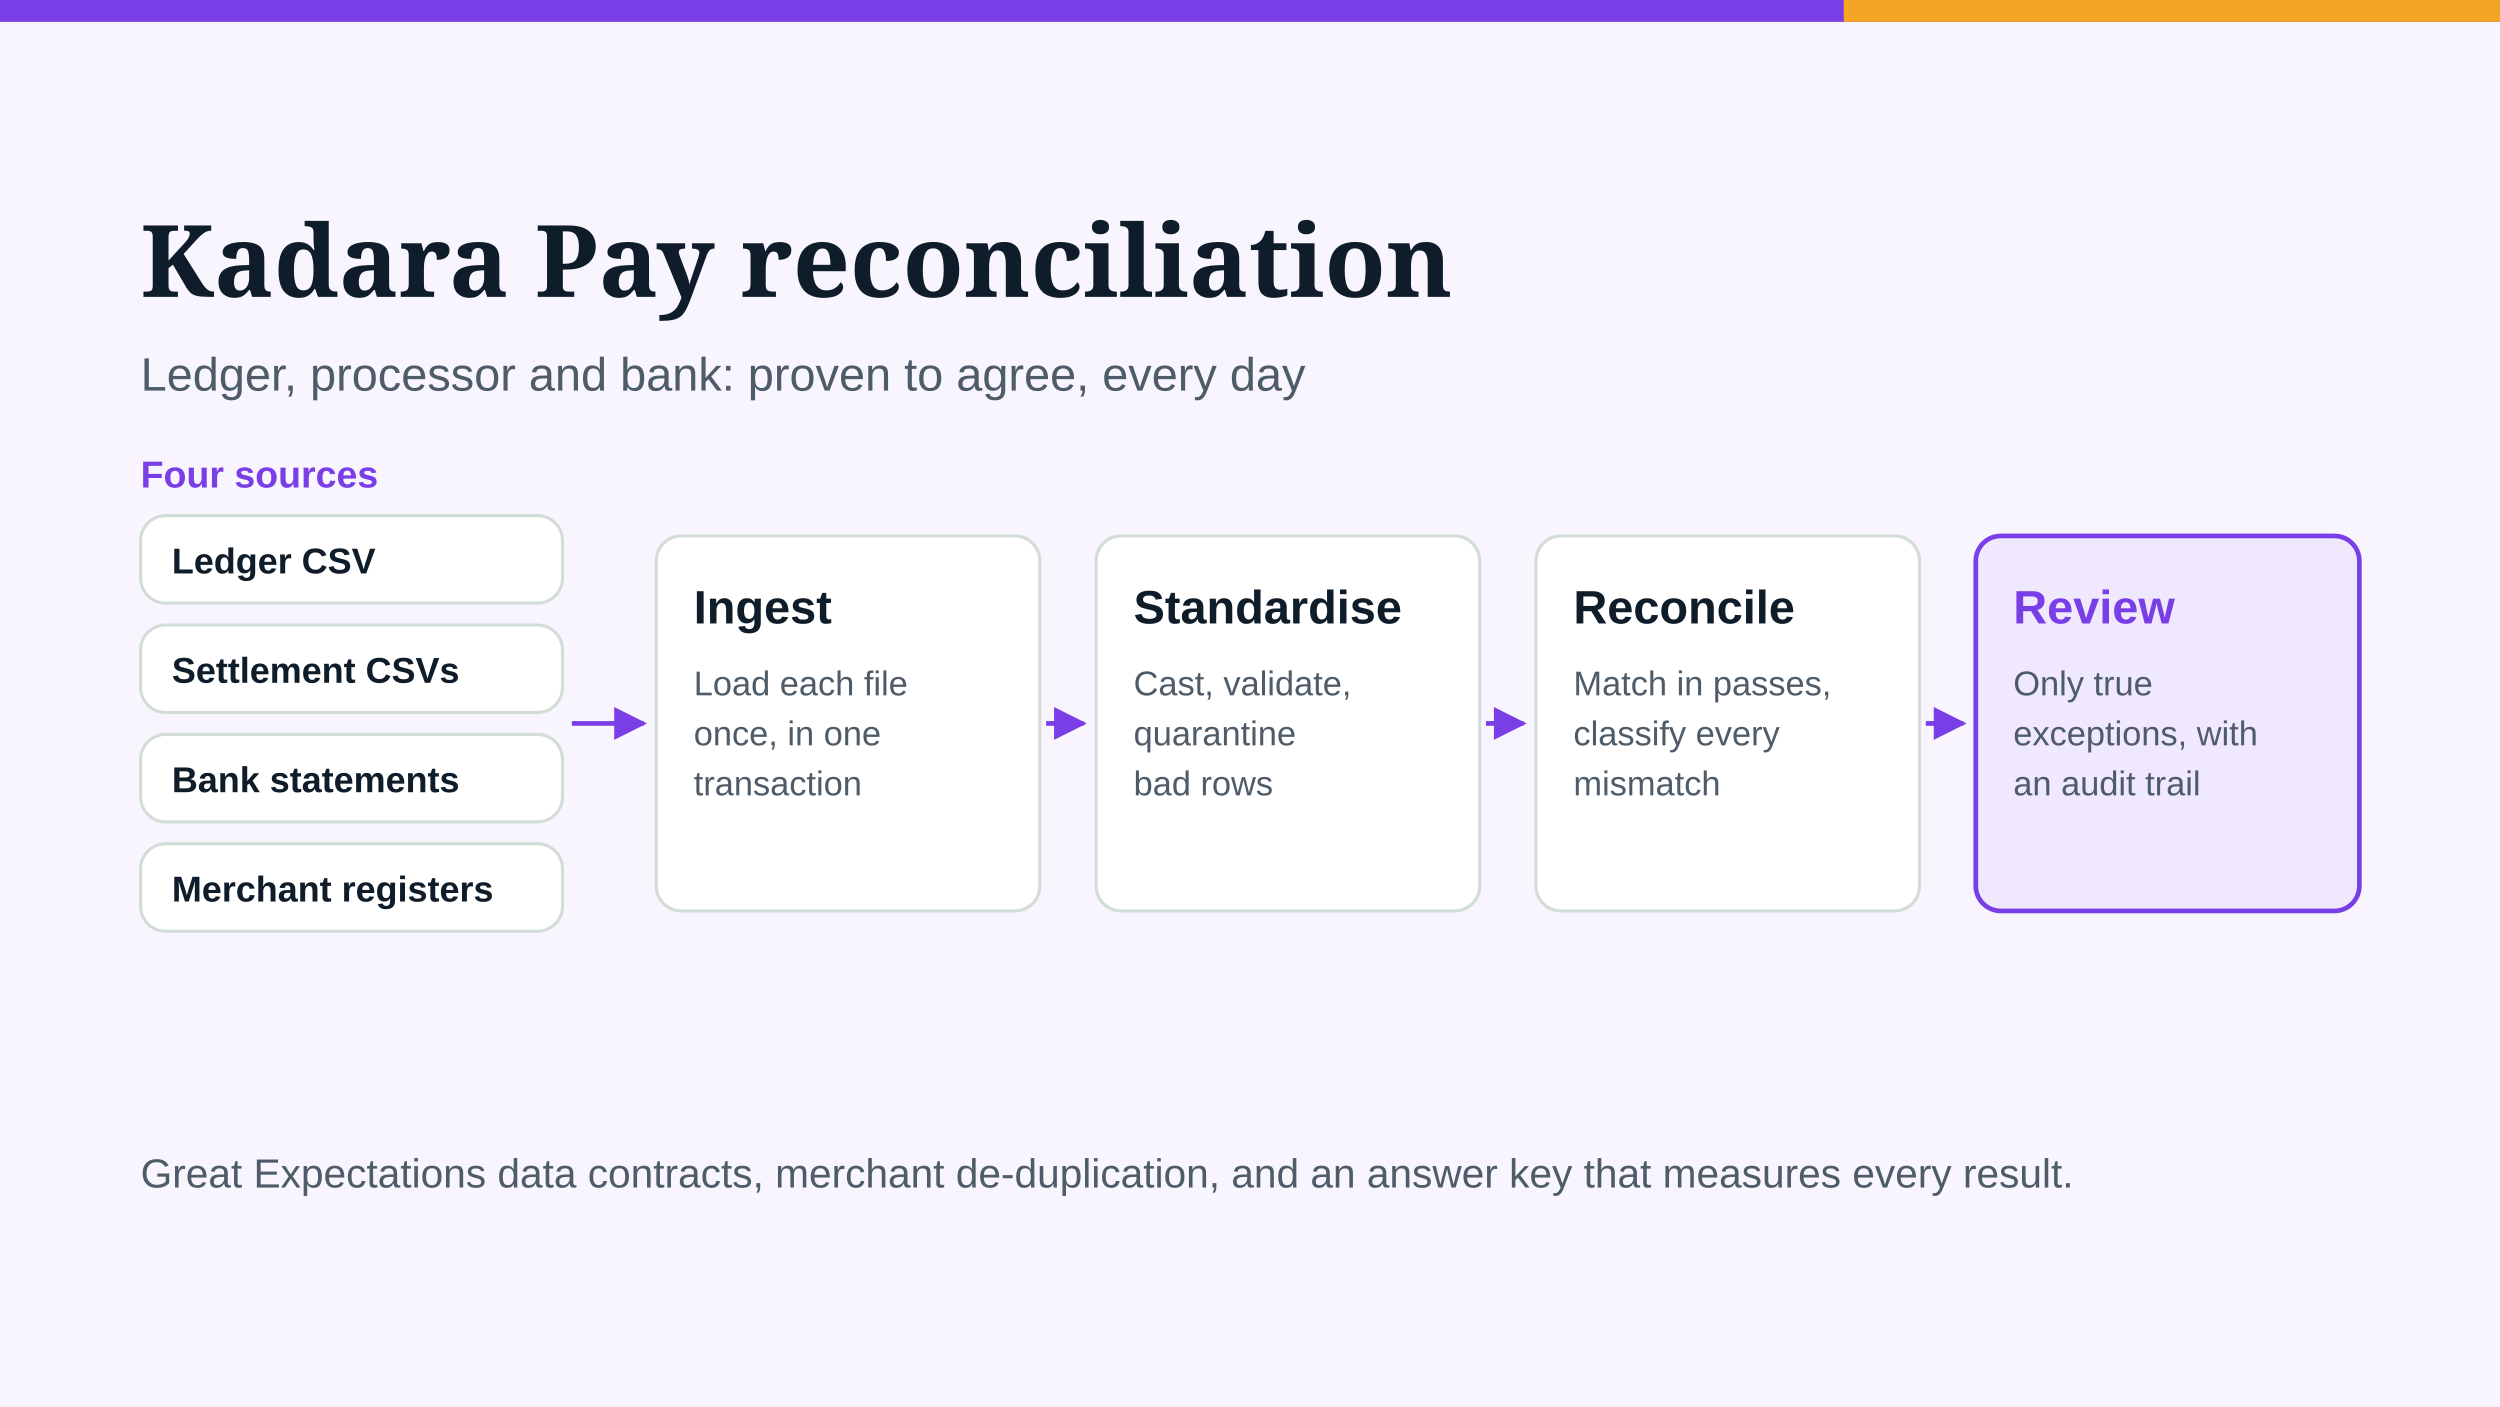
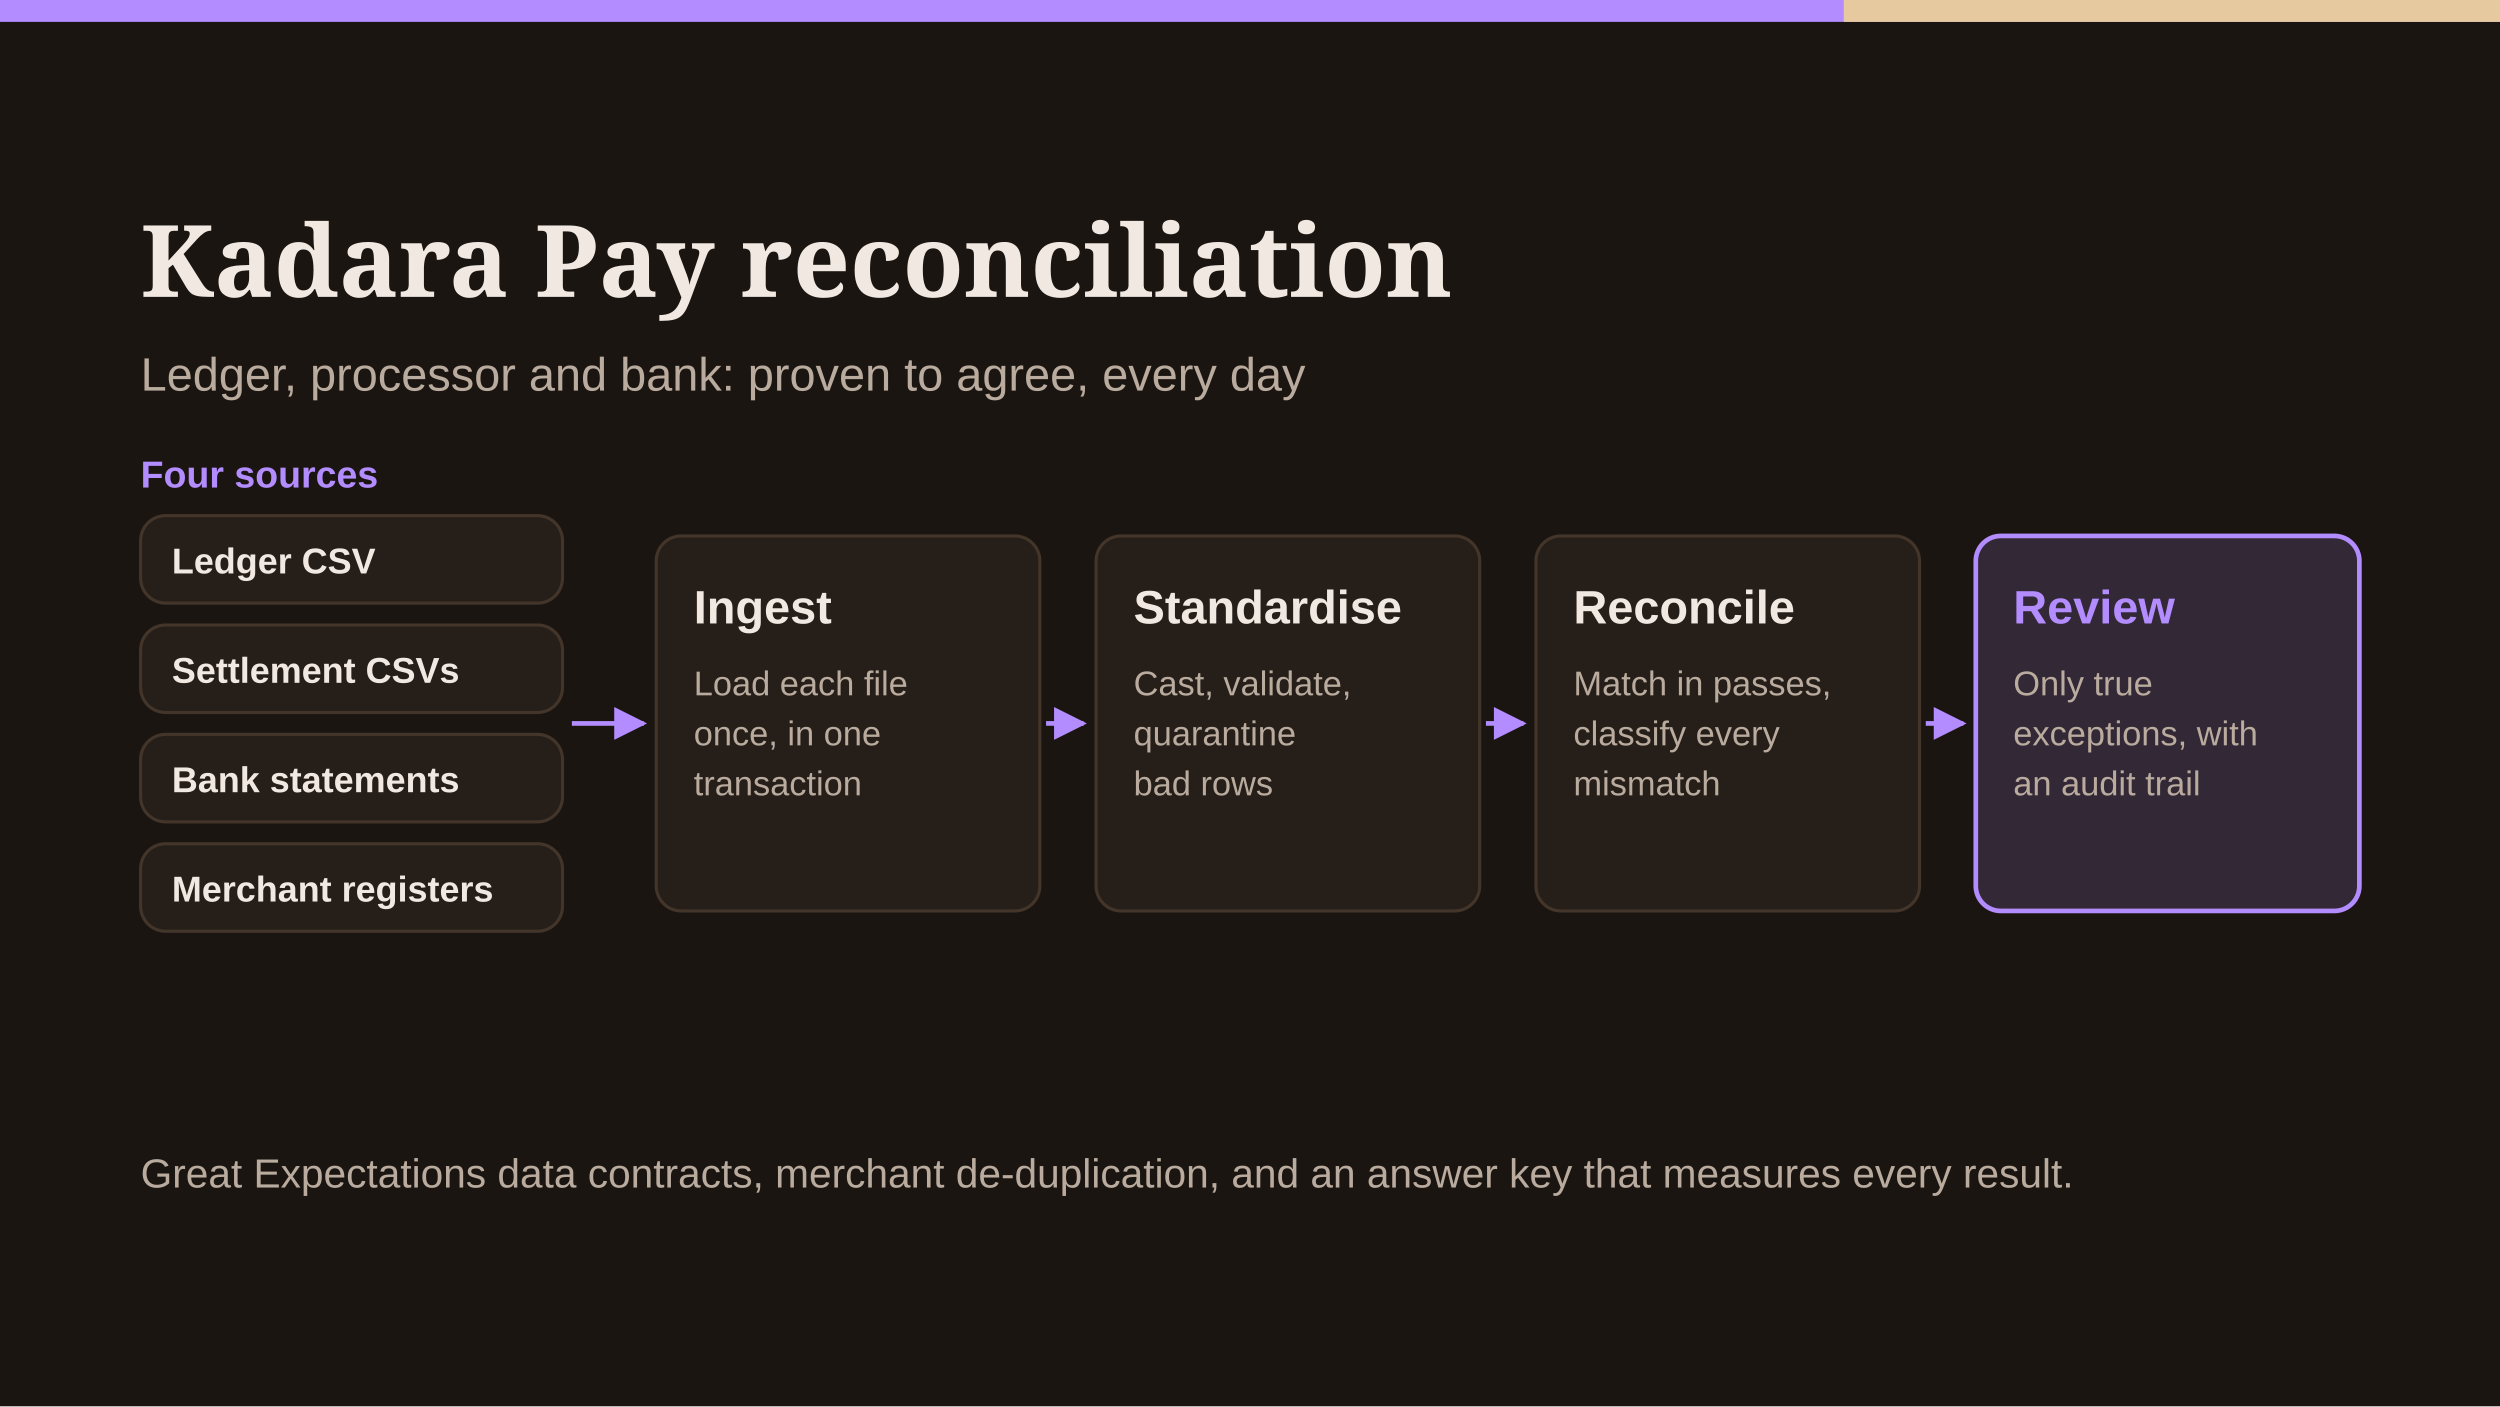
<svg xmlns="http://www.w3.org/2000/svg" viewBox="0 0 1600 900" role="img" aria-label="Kadara Pay reconciliation: ledger, settlement and bank data ingested, standardised and matched, with exceptions routed to review">
-   <rect width="1600" height="900" fill="#f8f5fe" />
-   <rect width="1600" height="14" fill="#7a3ee6" />
-   <rect x="1180" width="420" height="14" fill="#f5a524" />
+   <rect width="1600" height="900" fill="#1b1511" />
+   <rect width="1600" height="14" fill="#b38cff" />
+   <rect x="1180" width="420" height="14" fill="#e7c9a0" />
  <defs>
    <marker id="a" viewBox="0 0 10 10" refX="9" refY="5" markerWidth="7" markerHeight="7" orient="auto">
-       <path d="M0 0L10 5L0 10z" fill="#7a3ee6" />
+       <path d="M0 0L10 5L0 10z" fill="#b38cff" />
    </marker>
  </defs>
-   <text x="90" y="190" font-family="'Source Serif 4',Georgia,serif" font-size="64" font-weight="700" fill="#0f1d2b">Kadara Pay reconciliation</text>
-   <text x="90" y="250" font-family="'Public Sans','Segoe UI',Arial,sans-serif" font-size="30" fill="#4d5c68">Ledger, processor and bank: proven to agree, every day</text>
-   <rect x="90.0" y="330.0" width="270.0" height="56.0" rx="16" fill="#ffffff" stroke="#d3ddd8" stroke-width="2" />
-   <text x="110" y="367" font-family="'Public Sans','Segoe UI',Arial,sans-serif" font-size="23" font-weight="600" fill="#0f1d2b" text-anchor="start">Ledger CSV</text>
-   <rect x="90.0" y="400.0" width="270.0" height="56.0" rx="16" fill="#ffffff" stroke="#d3ddd8" stroke-width="2" />
-   <text x="110" y="437" font-family="'Public Sans','Segoe UI',Arial,sans-serif" font-size="23" font-weight="600" fill="#0f1d2b" text-anchor="start">Settlement CSVs</text>
-   <rect x="90.0" y="470.0" width="270.0" height="56.0" rx="16" fill="#ffffff" stroke="#d3ddd8" stroke-width="2" />
-   <text x="110" y="507" font-family="'Public Sans','Segoe UI',Arial,sans-serif" font-size="23" font-weight="600" fill="#0f1d2b" text-anchor="start">Bank statements</text>
-   <rect x="90.0" y="540.0" width="270.0" height="56.0" rx="16" fill="#ffffff" stroke="#d3ddd8" stroke-width="2" />
-   <text x="110" y="577" font-family="'Public Sans','Segoe UI',Arial,sans-serif" font-size="23" font-weight="600" fill="#0f1d2b" text-anchor="start">Merchant registers</text>
-   <text x="90" y="312" font-family="'Public Sans','Segoe UI',Arial,sans-serif" font-size="24" font-weight="700" fill="#7a3ee6" text-anchor="start">Four sources</text>
-   <path d="M366.0 463.0H412.0" stroke="#7a3ee6" stroke-width="3" marker-end="url(#a)" />
-   <rect x="420.0" y="343.0" width="245.5" height="240.0" rx="16" fill="#ffffff" stroke="#d3ddd8" stroke-width="2" />
-   <text x="444.0" y="399.0" font-family="'Public Sans','Segoe UI',Arial,sans-serif" font-size="30" font-weight="700" fill="#0f1d2b" text-anchor="start">Ingest</text>
-   <text x="444.0" y="445.0" font-family="'Public Sans','Segoe UI',Arial,sans-serif" font-size="22" font-weight="400" fill="#4d5c68" text-anchor="start">Load each file</text>
-   <text x="444.0" y="477.0" font-family="'Public Sans','Segoe UI',Arial,sans-serif" font-size="22" font-weight="400" fill="#4d5c68" text-anchor="start">once, in one</text>
-   <text x="444.0" y="509.0" font-family="'Public Sans','Segoe UI',Arial,sans-serif" font-size="22" font-weight="400" fill="#4d5c68" text-anchor="start">transaction</text>
-   <path d="M669.5 463.0H693.5" stroke="#7a3ee6" stroke-width="3" marker-end="url(#a)" />
-   <rect x="701.5" y="343.0" width="245.5" height="240.0" rx="16" fill="#ffffff" stroke="#d3ddd8" stroke-width="2" />
-   <text x="725.5" y="399.0" font-family="'Public Sans','Segoe UI',Arial,sans-serif" font-size="30" font-weight="700" fill="#0f1d2b" text-anchor="start">Standardise</text>
-   <text x="725.5" y="445.0" font-family="'Public Sans','Segoe UI',Arial,sans-serif" font-size="22" font-weight="400" fill="#4d5c68" text-anchor="start">Cast, validate,</text>
-   <text x="725.5" y="477.0" font-family="'Public Sans','Segoe UI',Arial,sans-serif" font-size="22" font-weight="400" fill="#4d5c68" text-anchor="start">quarantine</text>
-   <text x="725.5" y="509.0" font-family="'Public Sans','Segoe UI',Arial,sans-serif" font-size="22" font-weight="400" fill="#4d5c68" text-anchor="start">bad rows</text>
-   <path d="M951.0 463.0H975.0" stroke="#7a3ee6" stroke-width="3" marker-end="url(#a)" />
-   <rect x="983.0" y="343.0" width="245.5" height="240.0" rx="16" fill="#ffffff" stroke="#d3ddd8" stroke-width="2" />
-   <text x="1007.0" y="399.0" font-family="'Public Sans','Segoe UI',Arial,sans-serif" font-size="30" font-weight="700" fill="#0f1d2b" text-anchor="start">Reconcile</text>
-   <text x="1007.0" y="445.0" font-family="'Public Sans','Segoe UI',Arial,sans-serif" font-size="22" font-weight="400" fill="#4d5c68" text-anchor="start">Match in passes,</text>
-   <text x="1007.0" y="477.0" font-family="'Public Sans','Segoe UI',Arial,sans-serif" font-size="22" font-weight="400" fill="#4d5c68" text-anchor="start">classify every</text>
-   <text x="1007.0" y="509.0" font-family="'Public Sans','Segoe UI',Arial,sans-serif" font-size="22" font-weight="400" fill="#4d5c68" text-anchor="start">mismatch</text>
-   <path d="M1232.5 463.0H1256.5" stroke="#7a3ee6" stroke-width="3" marker-end="url(#a)" />
-   <rect x="1264.5" y="343.0" width="245.5" height="240.0" rx="16" fill="#f0e8fd" stroke="#7a3ee6" stroke-width="3" />
-   <text x="1288.5" y="399.0" font-family="'Public Sans','Segoe UI',Arial,sans-serif" font-size="30" font-weight="700" fill="#7a3ee6" text-anchor="start">Review</text>
-   <text x="1288.5" y="445.0" font-family="'Public Sans','Segoe UI',Arial,sans-serif" font-size="22" font-weight="400" fill="#4d5c68" text-anchor="start">Only true</text>
-   <text x="1288.5" y="477.0" font-family="'Public Sans','Segoe UI',Arial,sans-serif" font-size="22" font-weight="400" fill="#4d5c68" text-anchor="start">exceptions, with</text>
-   <text x="1288.5" y="509.0" font-family="'Public Sans','Segoe UI',Arial,sans-serif" font-size="22" font-weight="400" fill="#4d5c68" text-anchor="start">an audit trail</text>
-   <text x="90" y="760" font-family="'Public Sans','Segoe UI',Arial,sans-serif" font-size="26" font-weight="400" fill="#4d5c68" text-anchor="start">Great Expectations data contracts, merchant de-duplication, and an answer key that measures every result.</text>
+   <text x="90" y="190" font-family="'Source Serif 4',Georgia,serif" font-size="64" font-weight="700" fill="#f1e9e1">Kadara Pay reconciliation</text>
+   <text x="90" y="250" font-family="'Public Sans','Segoe UI',Arial,sans-serif" font-size="30" fill="#b9ab9e">Ledger, processor and bank: proven to agree, every day</text>
+   <rect x="90.0" y="330.0" width="270.0" height="56.0" rx="16" fill="#261e18" fill-opacity="1" stroke="#433529" stroke-width="2" />
+   <text x="110" y="367" font-family="'Public Sans','Segoe UI',Arial,sans-serif" font-size="23" font-weight="600" fill="#f1e9e1" text-anchor="start">Ledger CSV</text>
+   <rect x="90.0" y="400.0" width="270.0" height="56.0" rx="16" fill="#261e18" fill-opacity="1" stroke="#433529" stroke-width="2" />
+   <text x="110" y="437" font-family="'Public Sans','Segoe UI',Arial,sans-serif" font-size="23" font-weight="600" fill="#f1e9e1" text-anchor="start">Settlement CSVs</text>
+   <rect x="90.0" y="470.0" width="270.0" height="56.0" rx="16" fill="#261e18" fill-opacity="1" stroke="#433529" stroke-width="2" />
+   <text x="110" y="507" font-family="'Public Sans','Segoe UI',Arial,sans-serif" font-size="23" font-weight="600" fill="#f1e9e1" text-anchor="start">Bank statements</text>
+   <rect x="90.0" y="540.0" width="270.0" height="56.0" rx="16" fill="#261e18" fill-opacity="1" stroke="#433529" stroke-width="2" />
+   <text x="110" y="577" font-family="'Public Sans','Segoe UI',Arial,sans-serif" font-size="23" font-weight="600" fill="#f1e9e1" text-anchor="start">Merchant registers</text>
+   <text x="90" y="312" font-family="'Public Sans','Segoe UI',Arial,sans-serif" font-size="24" font-weight="700" fill="#b38cff" text-anchor="start">Four sources</text>
+   <path d="M366.0 463.0H412.0" stroke="#b38cff" stroke-width="3" marker-end="url(#a)" />
+   <rect x="420.0" y="343.0" width="245.5" height="240.0" rx="16" fill="#261e18" fill-opacity="1" stroke="#433529" stroke-width="2" />
+   <text x="444.0" y="399.0" font-family="'Public Sans','Segoe UI',Arial,sans-serif" font-size="30" font-weight="700" fill="#f1e9e1" text-anchor="start">Ingest</text>
+   <text x="444.0" y="445.0" font-family="'Public Sans','Segoe UI',Arial,sans-serif" font-size="22" font-weight="400" fill="#b9ab9e" text-anchor="start">Load each file</text>
+   <text x="444.0" y="477.0" font-family="'Public Sans','Segoe UI',Arial,sans-serif" font-size="22" font-weight="400" fill="#b9ab9e" text-anchor="start">once, in one</text>
+   <text x="444.0" y="509.0" font-family="'Public Sans','Segoe UI',Arial,sans-serif" font-size="22" font-weight="400" fill="#b9ab9e" text-anchor="start">transaction</text>
+   <path d="M669.5 463.0H693.5" stroke="#b38cff" stroke-width="3" marker-end="url(#a)" />
+   <rect x="701.5" y="343.0" width="245.5" height="240.0" rx="16" fill="#261e18" fill-opacity="1" stroke="#433529" stroke-width="2" />
+   <text x="725.5" y="399.0" font-family="'Public Sans','Segoe UI',Arial,sans-serif" font-size="30" font-weight="700" fill="#f1e9e1" text-anchor="start">Standardise</text>
+   <text x="725.5" y="445.0" font-family="'Public Sans','Segoe UI',Arial,sans-serif" font-size="22" font-weight="400" fill="#b9ab9e" text-anchor="start">Cast, validate,</text>
+   <text x="725.5" y="477.0" font-family="'Public Sans','Segoe UI',Arial,sans-serif" font-size="22" font-weight="400" fill="#b9ab9e" text-anchor="start">quarantine</text>
+   <text x="725.5" y="509.0" font-family="'Public Sans','Segoe UI',Arial,sans-serif" font-size="22" font-weight="400" fill="#b9ab9e" text-anchor="start">bad rows</text>
+   <path d="M951.0 463.0H975.0" stroke="#b38cff" stroke-width="3" marker-end="url(#a)" />
+   <rect x="983.0" y="343.0" width="245.5" height="240.0" rx="16" fill="#261e18" fill-opacity="1" stroke="#433529" stroke-width="2" />
+   <text x="1007.0" y="399.0" font-family="'Public Sans','Segoe UI',Arial,sans-serif" font-size="30" font-weight="700" fill="#f1e9e1" text-anchor="start">Reconcile</text>
+   <text x="1007.0" y="445.0" font-family="'Public Sans','Segoe UI',Arial,sans-serif" font-size="22" font-weight="400" fill="#b9ab9e" text-anchor="start">Match in passes,</text>
+   <text x="1007.0" y="477.0" font-family="'Public Sans','Segoe UI',Arial,sans-serif" font-size="22" font-weight="400" fill="#b9ab9e" text-anchor="start">classify every</text>
+   <text x="1007.0" y="509.0" font-family="'Public Sans','Segoe UI',Arial,sans-serif" font-size="22" font-weight="400" fill="#b9ab9e" text-anchor="start">mismatch</text>
+   <path d="M1232.5 463.0H1256.5" stroke="#b38cff" stroke-width="3" marker-end="url(#a)" />
+   <rect x="1264.5" y="343.0" width="245.5" height="240.0" rx="16" fill="#b38cff" fill-opacity="0.16" stroke="#b38cff" stroke-width="3" />
+   <text x="1288.5" y="399.0" font-family="'Public Sans','Segoe UI',Arial,sans-serif" font-size="30" font-weight="700" fill="#b38cff" text-anchor="start">Review</text>
+   <text x="1288.5" y="445.0" font-family="'Public Sans','Segoe UI',Arial,sans-serif" font-size="22" font-weight="400" fill="#b9ab9e" text-anchor="start">Only true</text>
+   <text x="1288.5" y="477.0" font-family="'Public Sans','Segoe UI',Arial,sans-serif" font-size="22" font-weight="400" fill="#b9ab9e" text-anchor="start">exceptions, with</text>
+   <text x="1288.5" y="509.0" font-family="'Public Sans','Segoe UI',Arial,sans-serif" font-size="22" font-weight="400" fill="#b9ab9e" text-anchor="start">an audit trail</text>
+   <text x="90" y="760" font-family="'Public Sans','Segoe UI',Arial,sans-serif" font-size="26" font-weight="400" fill="#b9ab9e" text-anchor="start">Great Expectations data contracts, merchant de-duplication, and an answer key that measures every result.</text>
</svg>
